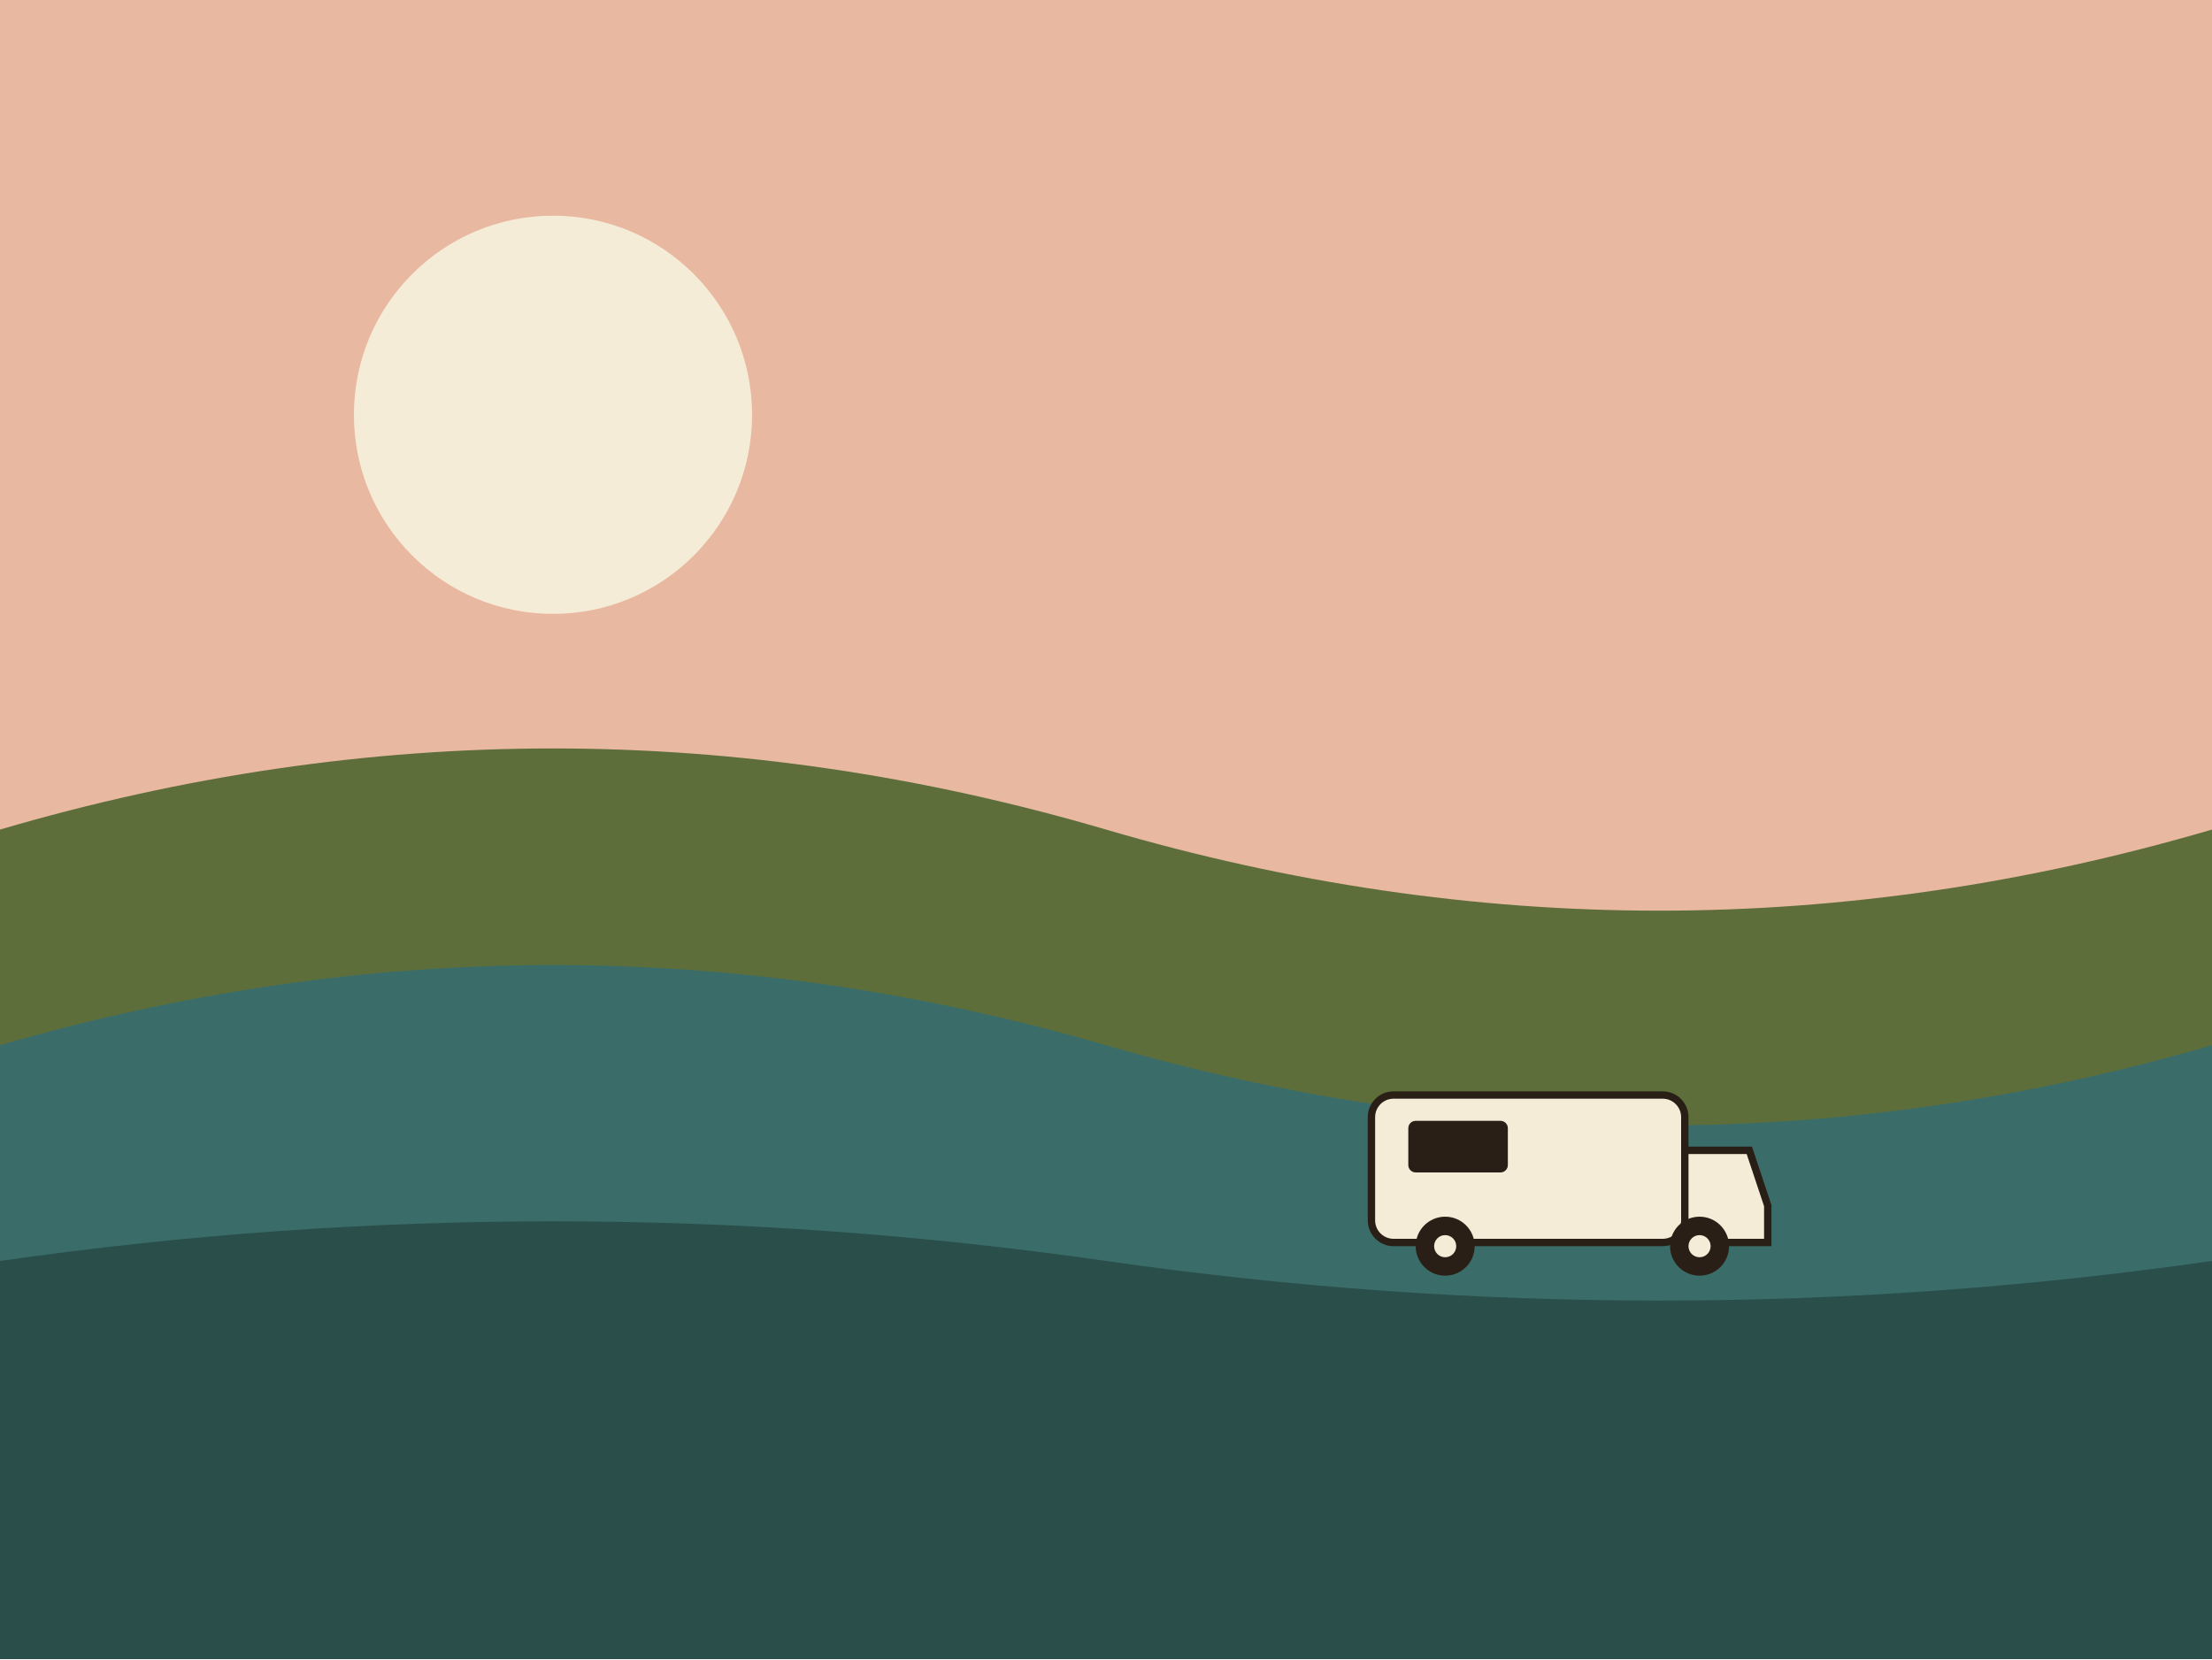
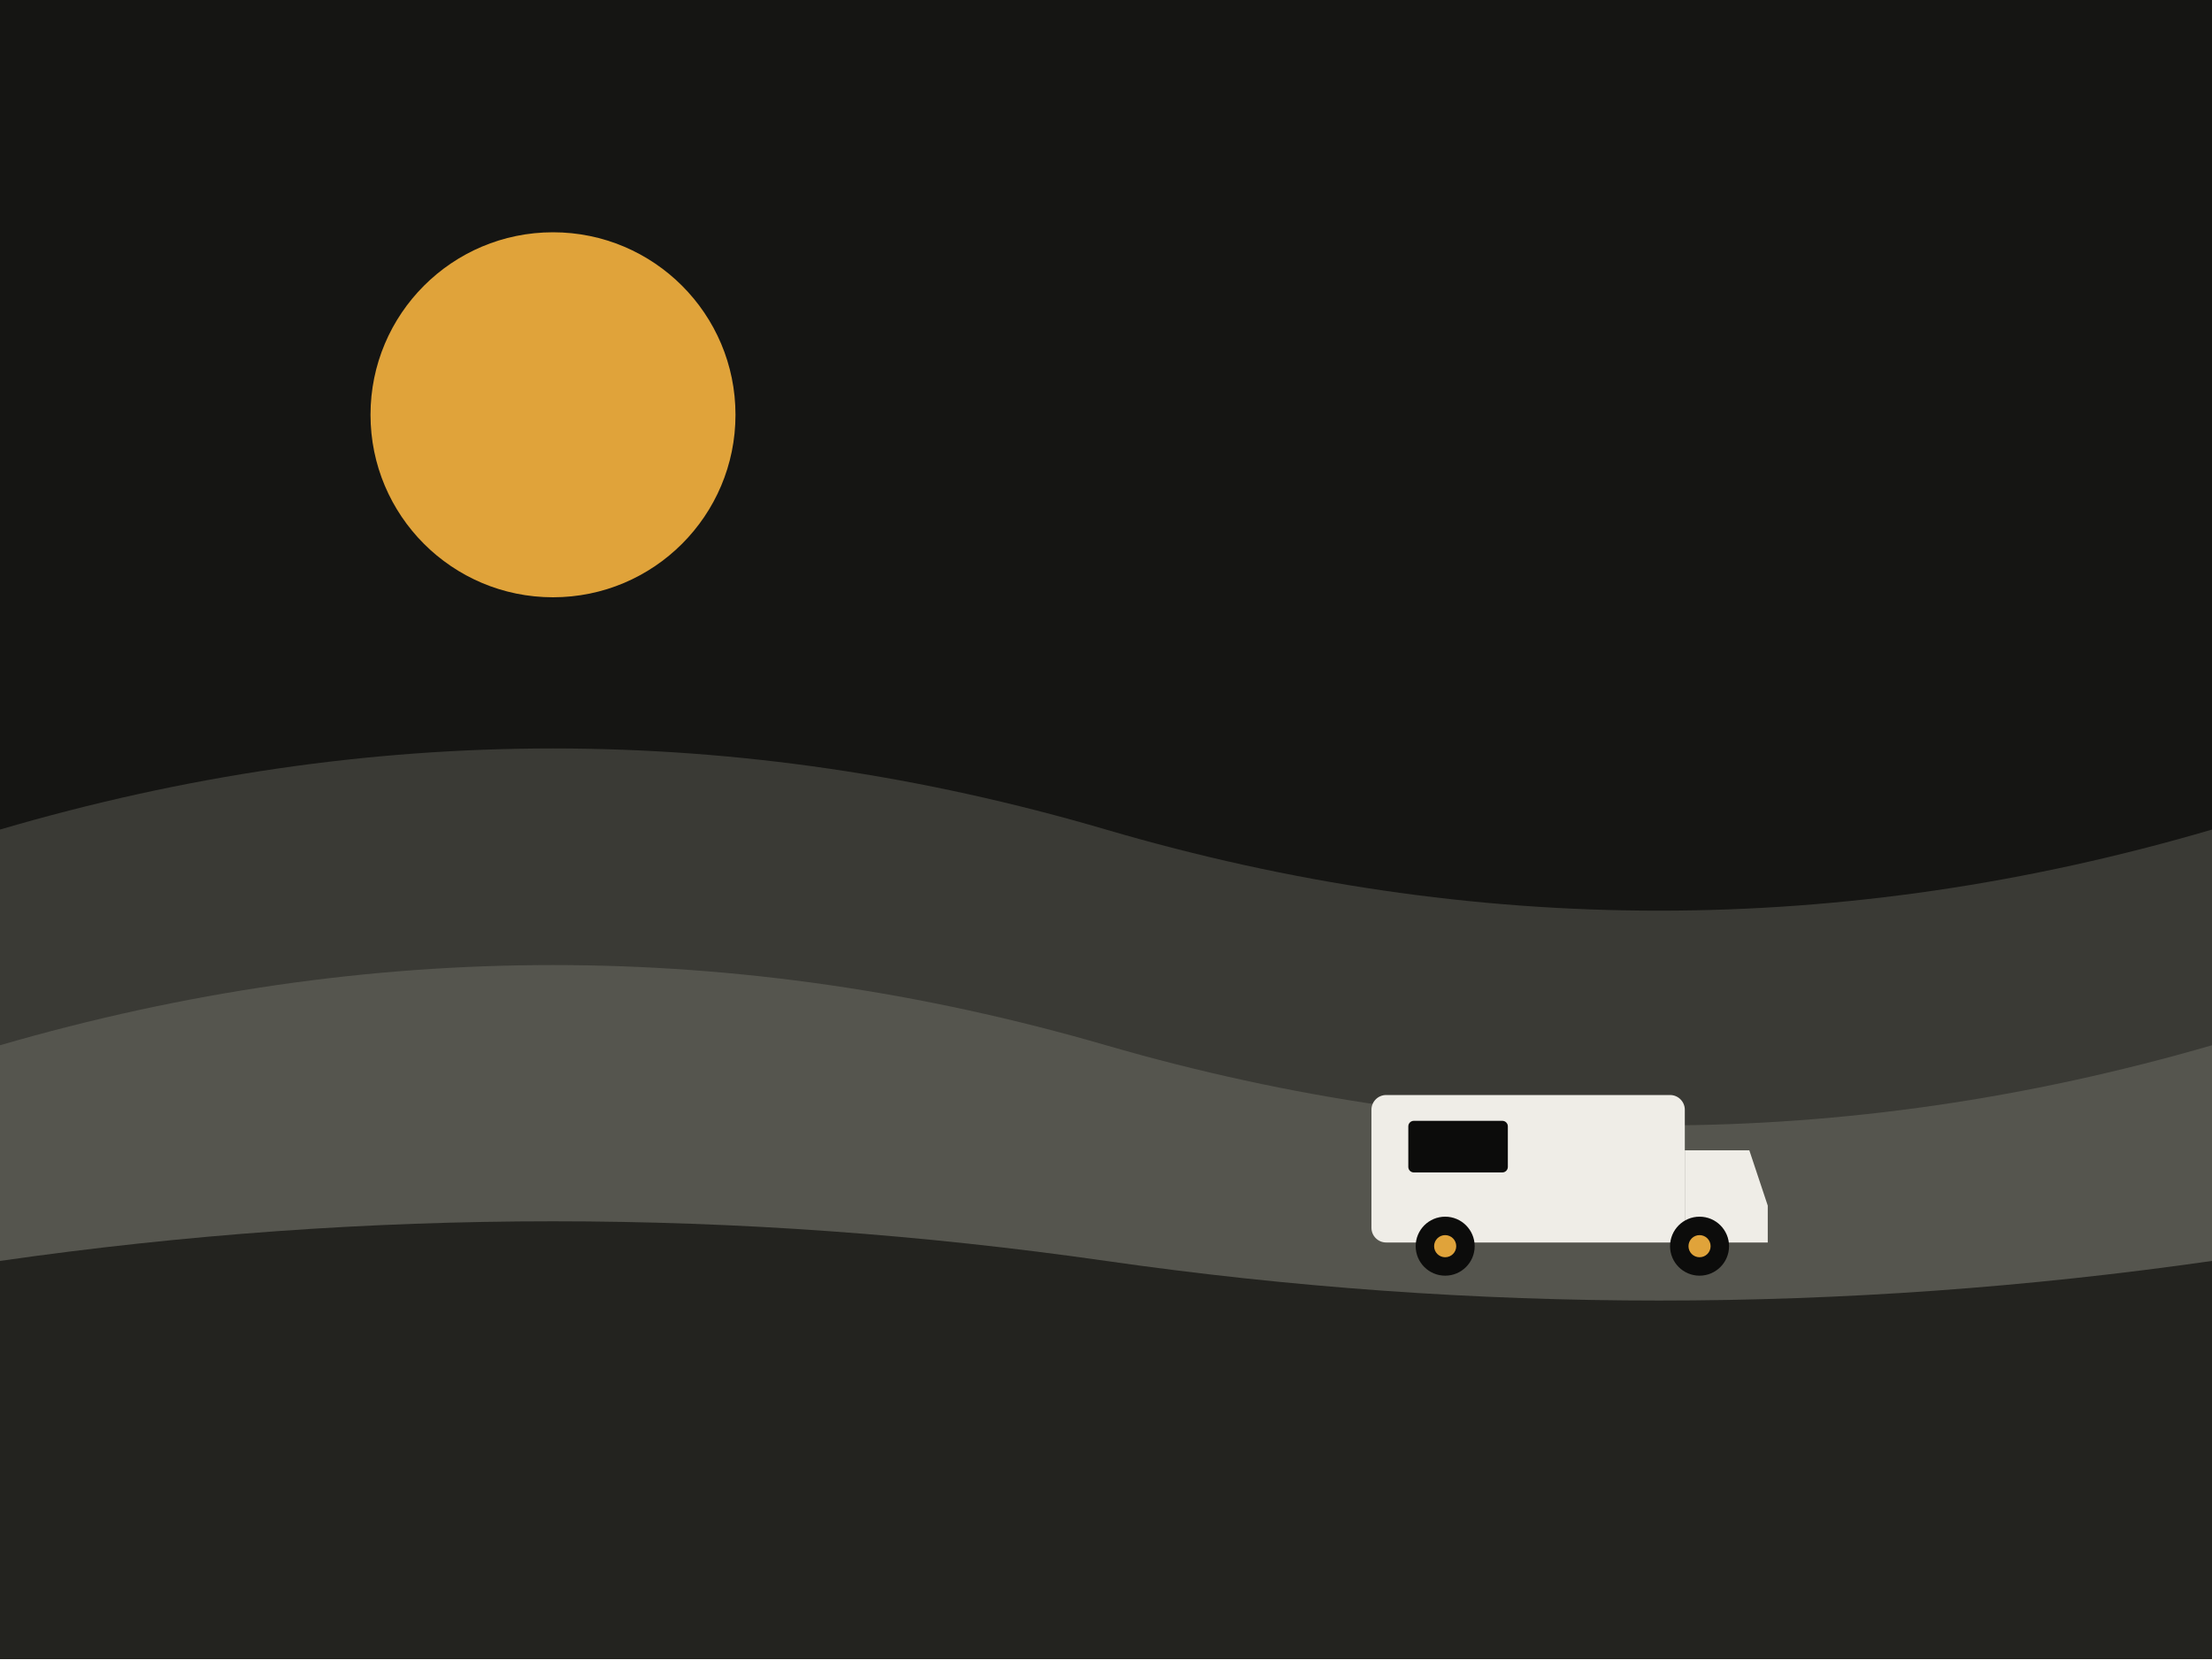
<svg xmlns="http://www.w3.org/2000/svg" viewBox="0 0 1200 900" role="img">
-   <rect width="1200" height="900" fill="#e9b8a1" />
-   <circle cx="300" cy="225" r="108" fill="#f5ecd7" />
-   <path d="M0 450 Q300 362 600 450 T1200 450 L1200 900 L0 900Z" fill="#5d6e3b" />
-   <path d="M0 567 Q300 480 600 567 T1200 567 L1200 900 L0 900Z" fill="#3a6d69" />
-   <path d="M0 684 Q300 641 600 684 T1200 684 L1200 900 L0 900Z" fill="#2a4f4b" />
-   <rect x="744" y="594" width="170" height="80" rx="12" fill="#f5ecd7" stroke="#2a1f16" stroke-width="4" />
-   <path d="M914 624 L949 624 L959 654 L959 674 L914 674Z" fill="#f5ecd7" stroke="#2a1f16" stroke-width="4" />
-   <rect x="764" y="608" width="54" height="28" rx="4" fill="#2a1f16" />
-   <circle cx="784" cy="676" r="16" fill="#2a1f16" />
-   <circle cx="784" cy="676" r="6" fill="#f5ecd7" />
-   <circle cx="922" cy="676" r="16" fill="#2a1f16" />
-   <circle cx="922" cy="676" r="6" fill="#f5ecd7" />
+   <rect width="1200" height="900" fill="#151513" />
+   <circle cx="300" cy="225" r="99" fill="#e0a33a" />
+   <path d="M0 450 Q300 362 600 450 T1200 450 L1200 900 L0 900Z" fill="#3a3a35" />
+   <path d="M0 567 Q300 480 600 567 T1200 567 L1200 900 L0 900Z" fill="#55554e" />
+   <path d="M0 684 Q300 641 600 684 T1200 684 L1200 900 L0 900Z" fill="#23231f" />
+   <rect x="744" y="594" width="170" height="80" rx="8" fill="#efede7" />
+   <path d="M914 624 L949 624 L959 654 L959 674 L914 674Z" fill="#efede7" />
+   <rect x="764" y="608" width="54" height="28" rx="3" fill="#0c0c0b" />
+   <circle cx="784" cy="676" r="16" fill="#0c0c0b" />
+   <circle cx="784" cy="676" r="6" fill="#e0a33a" />
+   <circle cx="922" cy="676" r="16" fill="#0c0c0b" />
+   <circle cx="922" cy="676" r="6" fill="#e0a33a" />
</svg>
